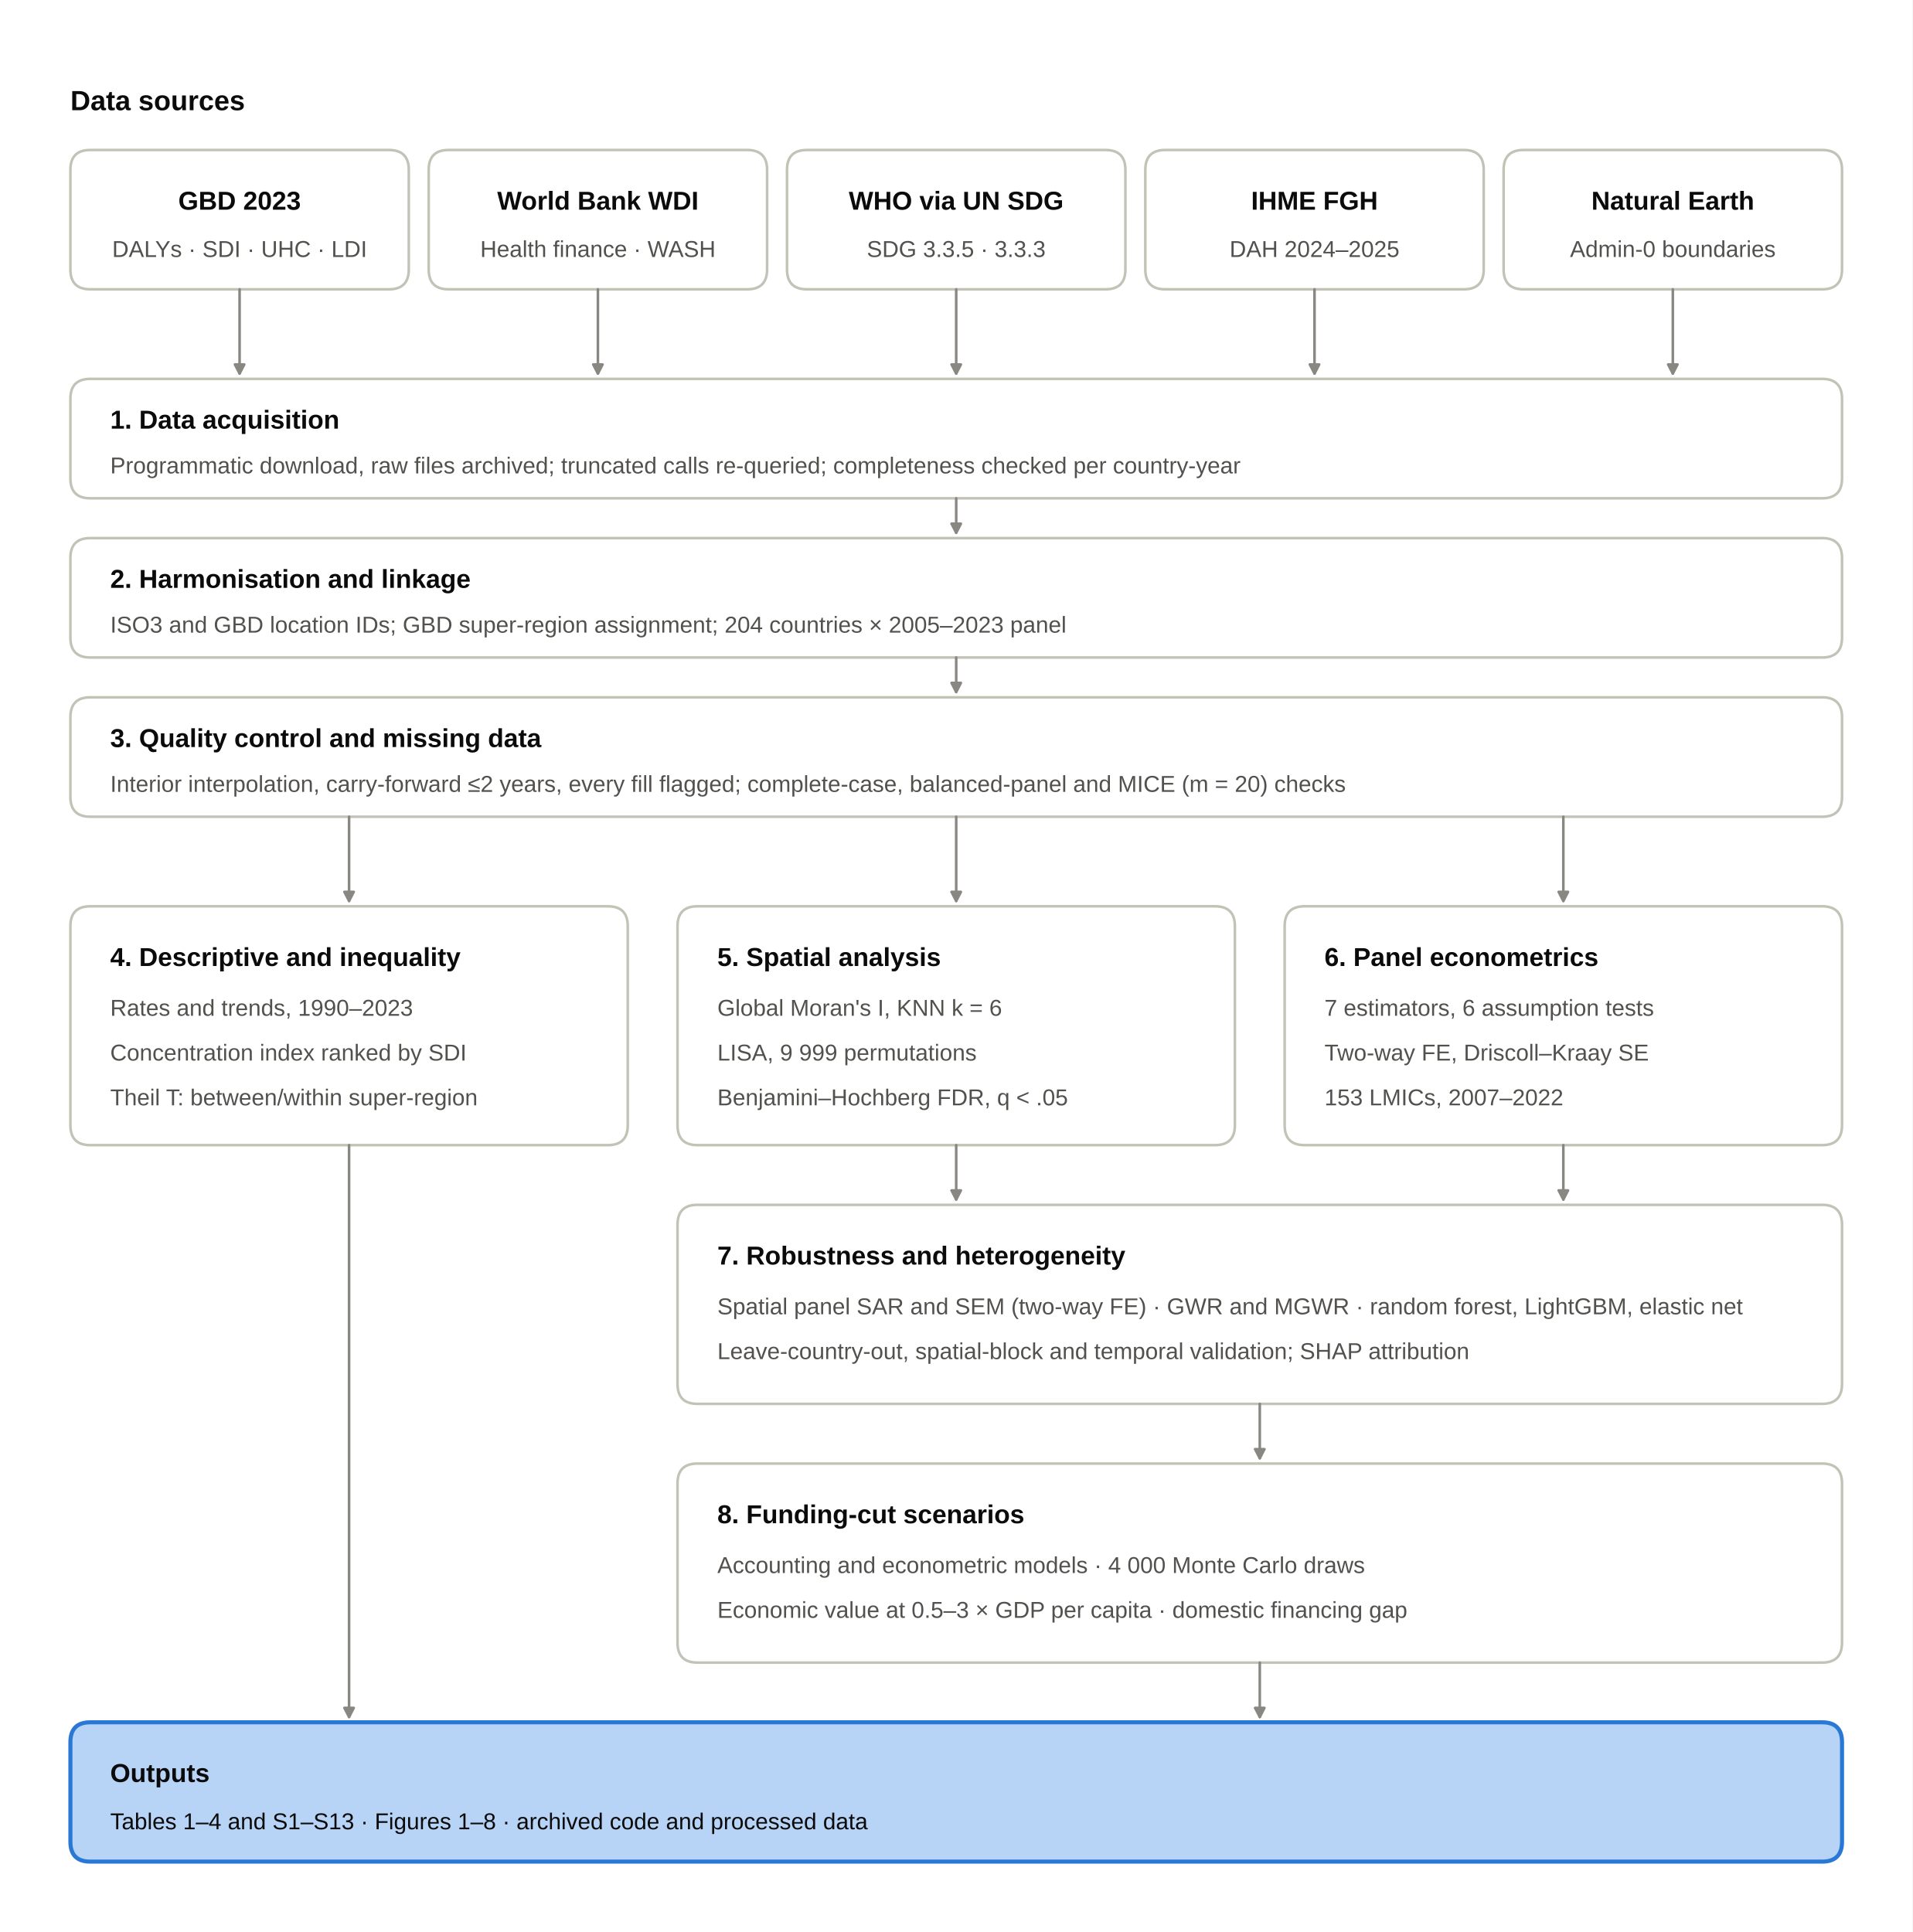
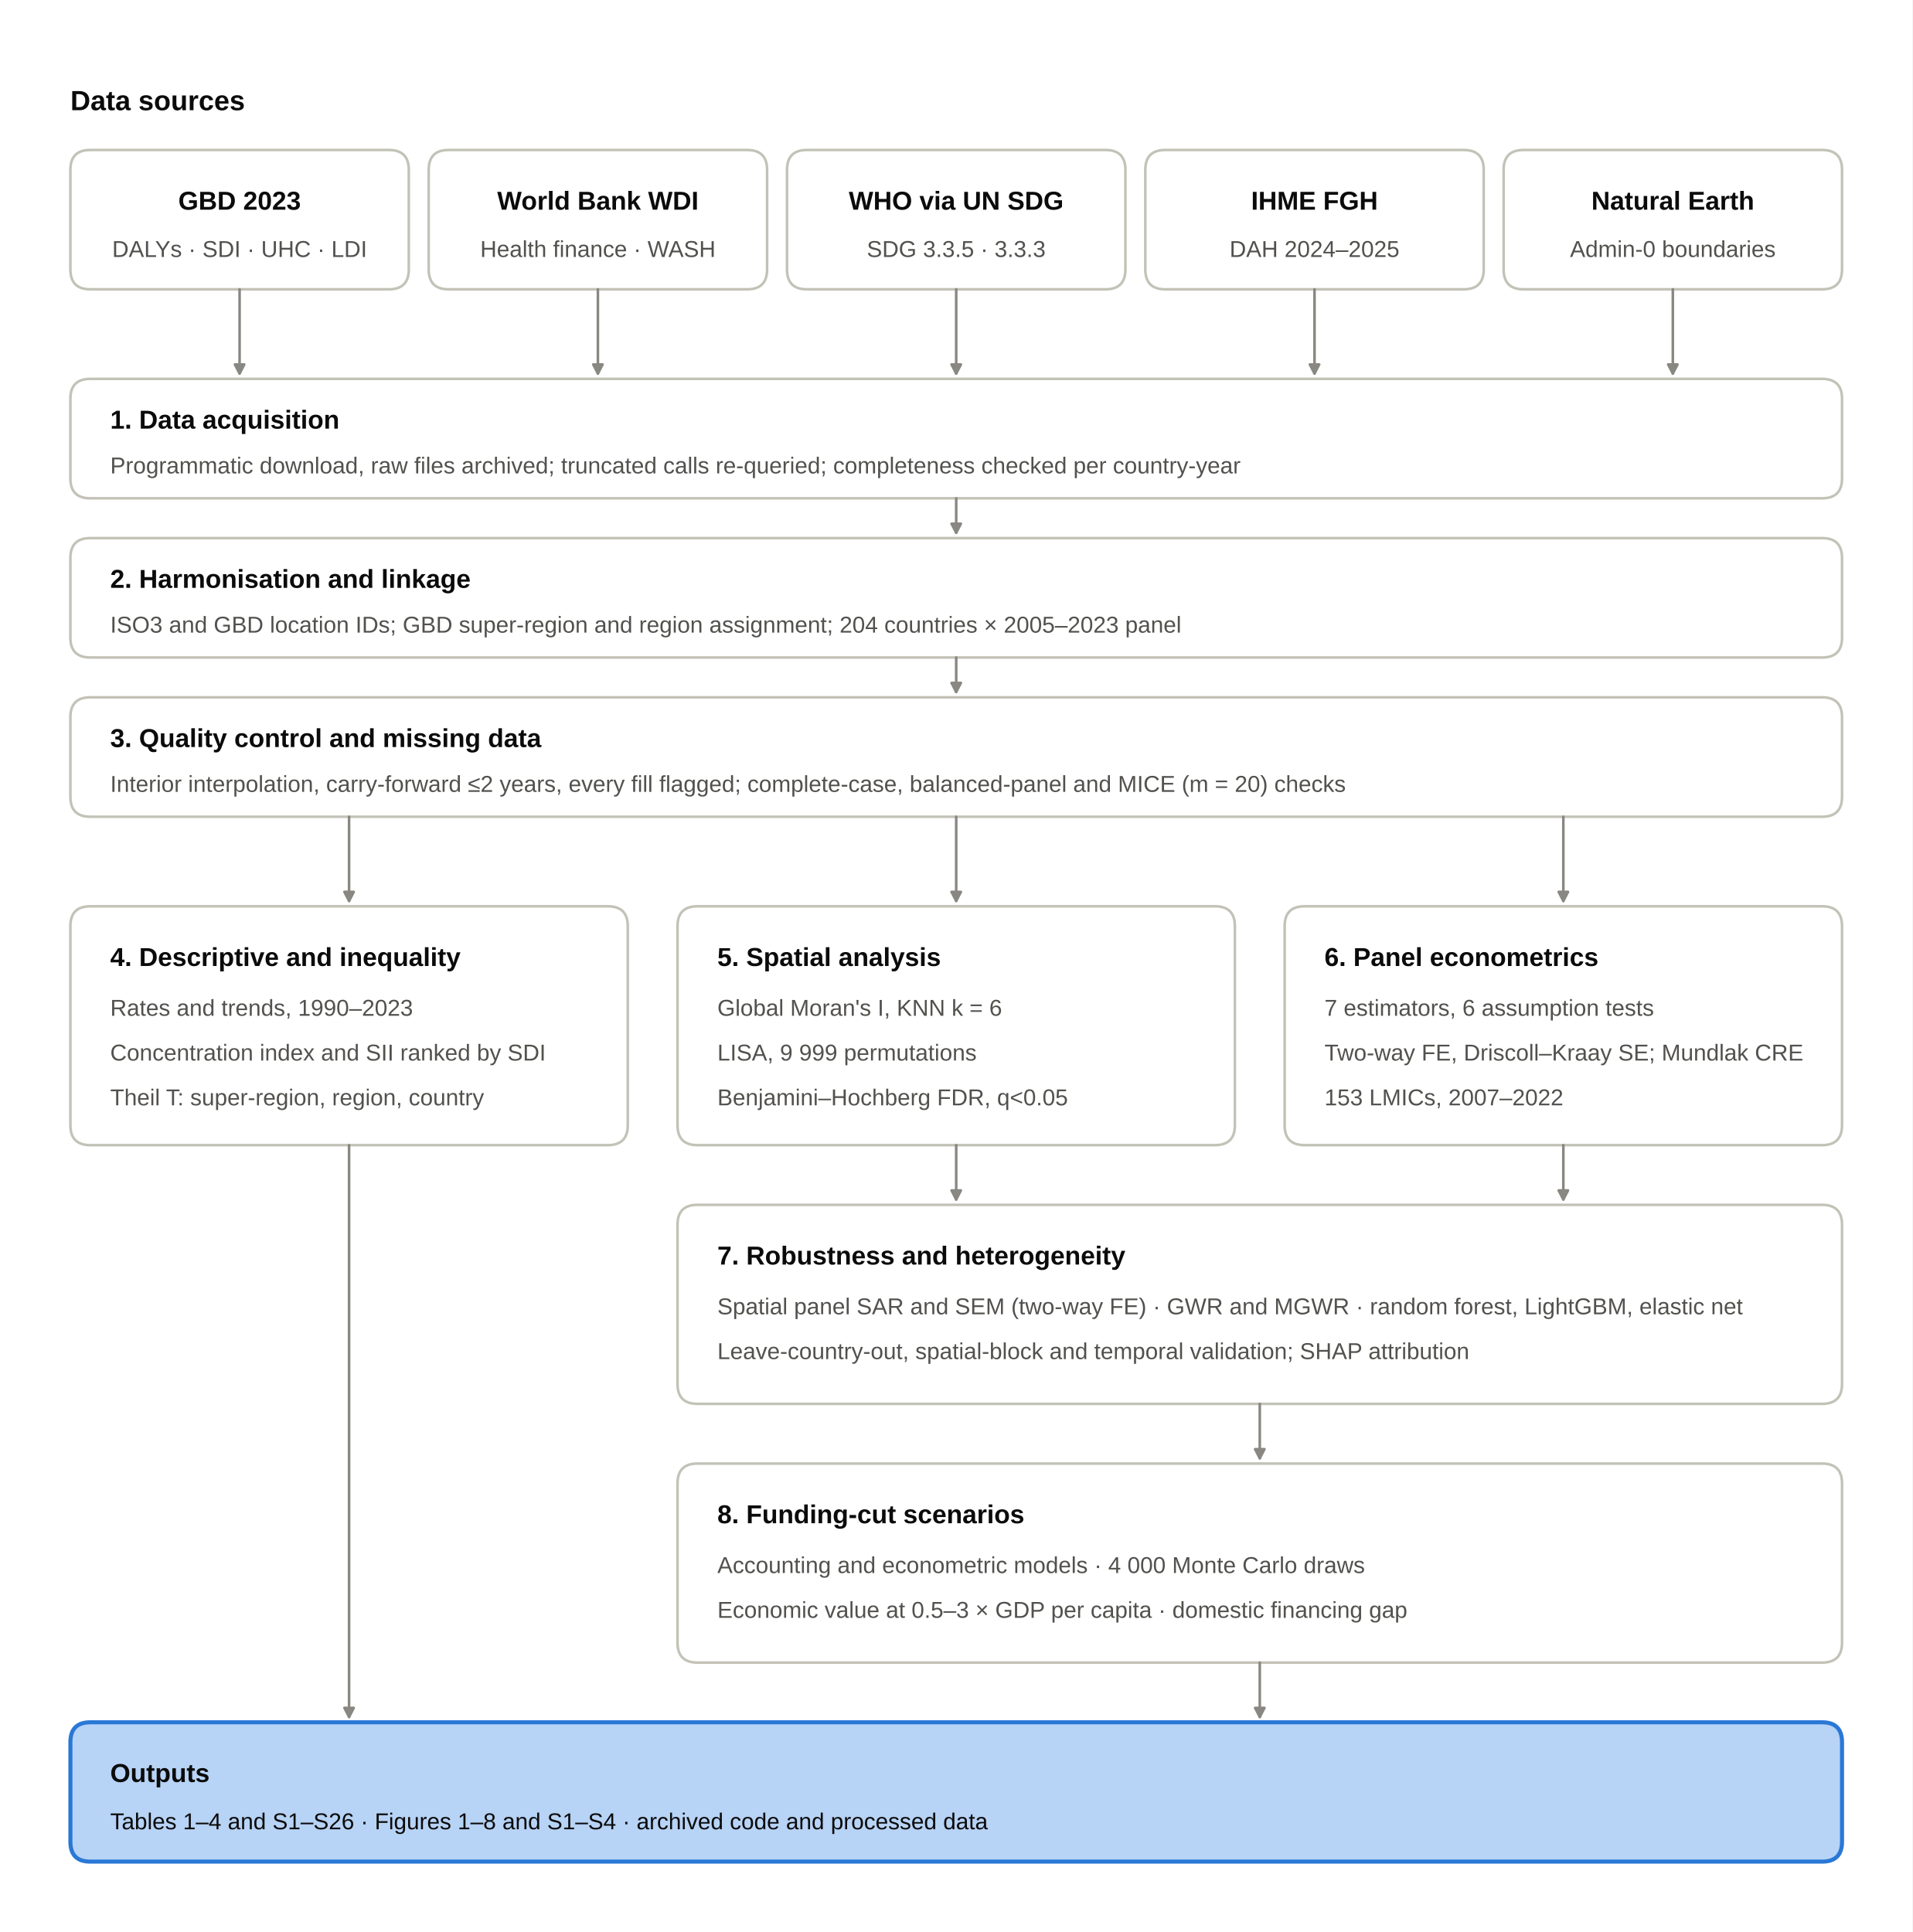
<svg xmlns="http://www.w3.org/2000/svg" width="515.996pt" height="521.367pt" viewBox="0 0 515.996 521.367" version="1.1">
  <defs>
    <style type="text/css">*{stroke-linejoin: round; stroke-linecap: butt}</style>
  </defs>
  <g id="figure_1">
    <g id="patch_1">
      <path d="M -0 521.367  L 515.996 521.367  L 515.996 0  L -0 0  z " style="fill: #ffffff" />
    </g>
    <g id="axes_1">
      <g id="patch_2">
-         <path d="M 24.364 40.476  L 104.927 40.476  Q 110.298 40.476 110.298 45.847  L 110.298 72.702  Q 110.298 78.073 104.927 78.073  L 24.364 78.073  Q 18.993 78.073 18.993 72.702  L 18.993 45.847  Q 18.993 40.476 24.364 40.476  z " clip-path="url(#p4d15d94a3b)" style="fill: #ffffff; stroke: #c3c2b7; stroke-width: 0.7; stroke-linejoin: miter" />
+         <path d="M 24.364 40.476  L 104.927 40.476  Q 110.298 40.476 110.298 45.847  L 110.298 72.702  Q 110.298 78.073 104.927 78.073  L 24.364 78.073  Q 18.993 78.073 18.993 72.702  L 18.993 45.847  Q 18.993 40.476 24.364 40.476  z " clip-path="url(#pfb3dbb3d10)" style="fill: #ffffff; stroke: #c3c2b7; stroke-width: 0.7; stroke-linejoin: miter" />
      </g>
      <g id="patch_3">
-         <path d="M 121.04 40.476  L 201.604 40.476  Q 206.974 40.476 206.974 45.847  L 206.974 72.702  Q 206.974 78.073 201.604 78.073  L 121.04 78.073  Q 115.669 78.073 115.669 72.702  L 115.669 45.847  Q 115.669 40.476 121.04 40.476  z " clip-path="url(#p4d15d94a3b)" style="fill: #ffffff; stroke: #c3c2b7; stroke-width: 0.7; stroke-linejoin: miter" />
+         <path d="M 121.04 40.476  L 201.604 40.476  Q 206.974 40.476 206.974 45.847  L 206.974 72.702  Q 206.974 78.073 201.604 78.073  L 121.04 78.073  Q 115.669 78.073 115.669 72.702  L 115.669 45.847  Q 115.669 40.476 121.04 40.476  z " clip-path="url(#pfb3dbb3d10)" style="fill: #ffffff; stroke: #c3c2b7; stroke-width: 0.7; stroke-linejoin: miter" />
      </g>
      <g id="patch_4">
-         <path d="M 217.716 40.476  L 298.28 40.476  Q 303.651 40.476 303.651 45.847  L 303.651 72.702  Q 303.651 78.073 298.28 78.073  L 217.716 78.073  Q 212.345 78.073 212.345 72.702  L 212.345 45.847  Q 212.345 40.476 217.716 40.476  z " clip-path="url(#p4d15d94a3b)" style="fill: #ffffff; stroke: #c3c2b7; stroke-width: 0.7; stroke-linejoin: miter" />
+         <path d="M 217.716 40.476  L 298.28 40.476  Q 303.651 40.476 303.651 45.847  L 303.651 72.702  Q 303.651 78.073 298.28 78.073  L 217.716 78.073  Q 212.345 78.073 212.345 72.702  L 212.345 45.847  Q 212.345 40.476 217.716 40.476  z " clip-path="url(#pfb3dbb3d10)" style="fill: #ffffff; stroke: #c3c2b7; stroke-width: 0.7; stroke-linejoin: miter" />
      </g>
      <g id="patch_5">
-         <path d="M 314.393 40.476  L 394.956 40.476  Q 400.327 40.476 400.327 45.847  L 400.327 72.702  Q 400.327 78.073 394.956 78.073  L 314.393 78.073  Q 309.022 78.073 309.022 72.702  L 309.022 45.847  Q 309.022 40.476 314.393 40.476  z " clip-path="url(#p4d15d94a3b)" style="fill: #ffffff; stroke: #c3c2b7; stroke-width: 0.7; stroke-linejoin: miter" />
+         <path d="M 314.393 40.476  L 394.956 40.476  Q 400.327 40.476 400.327 45.847  L 400.327 72.702  Q 400.327 78.073 394.956 78.073  L 314.393 78.073  Q 309.022 78.073 309.022 72.702  L 309.022 45.847  Q 309.022 40.476 314.393 40.476  z " clip-path="url(#pfb3dbb3d10)" style="fill: #ffffff; stroke: #c3c2b7; stroke-width: 0.7; stroke-linejoin: miter" />
      </g>
      <g id="patch_6">
-         <path d="M 411.069 40.476  L 491.633 40.476  Q 497.003 40.476 497.003 45.847  L 497.003 72.702  Q 497.003 78.073 491.633 78.073  L 411.069 78.073  Q 405.698 78.073 405.698 72.702  L 405.698 45.847  Q 405.698 40.476 411.069 40.476  z " clip-path="url(#p4d15d94a3b)" style="fill: #ffffff; stroke: #c3c2b7; stroke-width: 0.7; stroke-linejoin: miter" />
+         <path d="M 411.069 40.476  L 491.633 40.476  Q 497.003 40.476 497.003 45.847  L 497.003 72.702  Q 497.003 78.073 491.633 78.073  L 411.069 78.073  Q 405.698 78.073 405.698 72.702  L 405.698 45.847  Q 405.698 40.476 411.069 40.476  z " clip-path="url(#pfb3dbb3d10)" style="fill: #ffffff; stroke: #c3c2b7; stroke-width: 0.7; stroke-linejoin: miter" />
      </g>
      <g id="patch_7">
-         <path d="M 24.364 102.242  L 491.633 102.242  Q 497.003 102.242 497.003 107.613  L 497.003 129.096  Q 497.003 134.467 491.633 134.467  L 24.364 134.467  Q 18.993 134.467 18.993 129.096  L 18.993 107.613  Q 18.993 102.242 24.364 102.242  z " clip-path="url(#p4d15d94a3b)" style="fill: #ffffff; stroke: #c3c2b7; stroke-width: 0.7; stroke-linejoin: miter" />
+         <path d="M 24.364 102.242  L 491.633 102.242  Q 497.003 102.242 497.003 107.613  L 497.003 129.096  Q 497.003 134.467 491.633 134.467  L 24.364 134.467  Q 18.993 134.467 18.993 129.096  L 18.993 107.613  Q 18.993 102.242 24.364 102.242  z " clip-path="url(#pfb3dbb3d10)" style="fill: #ffffff; stroke: #c3c2b7; stroke-width: 0.7; stroke-linejoin: miter" />
      </g>
      <g id="patch_8">
-         <path d="M 24.364 145.209  L 491.633 145.209  Q 497.003 145.209 497.003 150.58  L 497.003 172.064  Q 497.003 177.434 491.633 177.434  L 24.364 177.434  Q 18.993 177.434 18.993 172.064  L 18.993 150.58  Q 18.993 145.209 24.364 145.209  z " clip-path="url(#p4d15d94a3b)" style="fill: #ffffff; stroke: #c3c2b7; stroke-width: 0.7; stroke-linejoin: miter" />
+         <path d="M 24.364 145.209  L 491.633 145.209  Q 497.003 145.209 497.003 150.58  L 497.003 172.064  Q 497.003 177.434 491.633 177.434  L 24.364 177.434  Q 18.993 177.434 18.993 172.064  L 18.993 150.58  Q 18.993 145.209 24.364 145.209  z " clip-path="url(#pfb3dbb3d10)" style="fill: #ffffff; stroke: #c3c2b7; stroke-width: 0.7; stroke-linejoin: miter" />
      </g>
      <g id="patch_9">
-         <path d="M 24.364 188.176  L 491.633 188.176  Q 497.003 188.176 497.003 193.547  L 497.003 215.031  Q 497.003 220.402 491.633 220.402  L 24.364 220.402  Q 18.993 220.402 18.993 215.031  L 18.993 193.547  Q 18.993 188.176 24.364 188.176  z " clip-path="url(#p4d15d94a3b)" style="fill: #ffffff; stroke: #c3c2b7; stroke-width: 0.7; stroke-linejoin: miter" />
+         <path d="M 24.364 188.176  L 491.633 188.176  Q 497.003 188.176 497.003 193.547  L 497.003 215.031  Q 497.003 220.402 491.633 220.402  L 24.364 220.402  Q 18.993 220.402 18.993 215.031  L 18.993 193.547  Q 18.993 188.176 24.364 188.176  z " clip-path="url(#pfb3dbb3d10)" style="fill: #ffffff; stroke: #c3c2b7; stroke-width: 0.7; stroke-linejoin: miter" />
      </g>
      <g id="patch_10">
-         <path d="M 24.364 244.571  L 164.007 244.571  Q 169.378 244.571 169.378 249.942  L 169.378 303.651  Q 169.378 309.022 164.007 309.022  L 24.364 309.022  Q 18.993 309.022 18.993 303.651  L 18.993 249.942  Q 18.993 244.571 24.364 244.571  z " clip-path="url(#p4d15d94a3b)" style="fill: #ffffff; stroke: #c3c2b7; stroke-width: 0.7; stroke-linejoin: miter" />
+         <path d="M 24.364 244.571  L 164.007 244.571  Q 169.378 244.571 169.378 249.942  L 169.378 303.651  Q 169.378 309.022 164.007 309.022  L 24.364 309.022  Q 18.993 309.022 18.993 303.651  L 18.993 249.942  Q 18.993 244.571 24.364 244.571  z " clip-path="url(#pfb3dbb3d10)" style="fill: #ffffff; stroke: #c3c2b7; stroke-width: 0.7; stroke-linejoin: miter" />
      </g>
      <g id="patch_11">
-         <path d="M 188.176 244.571  L 327.82 244.571  Q 333.191 244.571 333.191 249.942  L 333.191 303.651  Q 333.191 309.022 327.82 309.022  L 188.176 309.022  Q 182.805 309.022 182.805 303.651  L 182.805 249.942  Q 182.805 244.571 188.176 244.571  z " clip-path="url(#p4d15d94a3b)" style="fill: #ffffff; stroke: #c3c2b7; stroke-width: 0.7; stroke-linejoin: miter" />
+         <path d="M 188.176 244.571  L 327.82 244.571  Q 333.191 244.571 333.191 249.942  L 333.191 303.651  Q 333.191 309.022 327.82 309.022  L 188.176 309.022  Q 182.805 309.022 182.805 303.651  L 182.805 249.942  Q 182.805 244.571 188.176 244.571  z " clip-path="url(#pfb3dbb3d10)" style="fill: #ffffff; stroke: #c3c2b7; stroke-width: 0.7; stroke-linejoin: miter" />
      </g>
      <g id="patch_12">
-         <path d="M 351.989 244.571  L 491.633 244.571  Q 497.003 244.571 497.003 249.942  L 497.003 303.651  Q 497.003 309.022 491.633 309.022  L 351.989 309.022  Q 346.618 309.022 346.618 303.651  L 346.618 249.942  Q 346.618 244.571 351.989 244.571  z " clip-path="url(#p4d15d94a3b)" style="fill: #ffffff; stroke: #c3c2b7; stroke-width: 0.7; stroke-linejoin: miter" />
+         <path d="M 351.989 244.571  L 491.633 244.571  Q 497.003 244.571 497.003 249.942  L 497.003 303.651  Q 497.003 309.022 491.633 309.022  L 351.989 309.022  Q 346.618 309.022 346.618 303.651  L 346.618 249.942  Q 346.618 244.571 351.989 244.571  z " clip-path="url(#pfb3dbb3d10)" style="fill: #ffffff; stroke: #c3c2b7; stroke-width: 0.7; stroke-linejoin: miter" />
      </g>
      <g id="patch_13">
-         <path d="M 188.176 325.134  L 491.633 325.134  Q 497.003 325.134 497.003 330.505  L 497.003 373.473  Q 497.003 378.844 491.633 378.844  L 188.176 378.844  Q 182.805 378.844 182.805 373.473  L 182.805 330.505  Q 182.805 325.134 188.176 325.134  z " clip-path="url(#p4d15d94a3b)" style="fill: #ffffff; stroke: #c3c2b7; stroke-width: 0.7; stroke-linejoin: miter" />
+         <path d="M 188.176 325.134  L 491.633 325.134  Q 497.003 325.134 497.003 330.505  L 497.003 373.473  Q 497.003 378.844 491.633 378.844  L 188.176 378.844  Q 182.805 378.844 182.805 373.473  L 182.805 330.505  Q 182.805 325.134 188.176 325.134  z " clip-path="url(#pfb3dbb3d10)" style="fill: #ffffff; stroke: #c3c2b7; stroke-width: 0.7; stroke-linejoin: miter" />
      </g>
      <g id="patch_14">
-         <path d="M 188.176 394.956  L 491.633 394.956  Q 497.003 394.956 497.003 400.327  L 497.003 443.294  Q 497.003 448.665 491.633 448.665  L 188.176 448.665  Q 182.805 448.665 182.805 443.294  L 182.805 400.327  Q 182.805 394.956 188.176 394.956  z " clip-path="url(#p4d15d94a3b)" style="fill: #ffffff; stroke: #c3c2b7; stroke-width: 0.7; stroke-linejoin: miter" />
+         <path d="M 188.176 394.956  L 491.633 394.956  Q 497.003 394.956 497.003 400.327  L 497.003 443.294  Q 497.003 448.665 491.633 448.665  L 188.176 448.665  Q 182.805 448.665 182.805 443.294  L 182.805 400.327  Q 182.805 394.956 188.176 394.956  z " clip-path="url(#pfb3dbb3d10)" style="fill: #ffffff; stroke: #c3c2b7; stroke-width: 0.7; stroke-linejoin: miter" />
      </g>
      <g id="patch_15">
-         <path d="M 24.364 464.778  L 491.633 464.778  Q 497.003 464.778 497.003 470.149  L 497.003 497.003  Q 497.003 502.374 491.633 502.374  L 24.364 502.374  Q 18.993 502.374 18.993 497.003  L 18.993 470.149  Q 18.993 464.778 24.364 464.778  z " clip-path="url(#p4d15d94a3b)" style="fill: #b7d3f6; stroke: #2a78d6; stroke-width: 1.1; stroke-linejoin: miter" />
+         <path d="M 24.364 464.778  L 491.633 464.778  Q 497.003 464.778 497.003 470.149  L 497.003 497.003  Q 497.003 502.374 491.633 502.374  L 24.364 502.374  Q 18.993 502.374 18.993 497.003  L 18.993 470.149  Q 18.993 464.778 24.364 464.778  z " clip-path="url(#pfb3dbb3d10)" style="fill: #b7d3f6; stroke: #2a78d6; stroke-width: 1.1; stroke-linejoin: miter" />
      </g>
      <g id="text_1">
        <text style="font-weight: 700; font-size: 7px; font-family: 'Liberation Sans'; text-anchor: middle; fill: #0b0b0b" x="64.645" y="56.589" transform="rotate(-0 64.64544 56.58908)">GBD 2023</text>
      </g>
      <g id="text_2">
        <text style="font-size: 6.2px; font-family: 'Liberation Sans'; text-anchor: middle; fill: #52514e" x="64.645" y="69.345" transform="rotate(-0 64.64544 69.34498)">DALYs · SDI · UHC · LDI</text>
      </g>
      <g id="patch_16">
        <path d="M 64.645 78.073  Q 64.645 89.822 64.645 100.805  " style="fill: none; stroke: #898781; stroke-width: 0.7; stroke-linecap: round" />
        <path d="M 65.905 98.355  L 64.645 100.805  L 63.385 98.355  z " style="fill: #898781; stroke: #898781; stroke-width: 0.7; stroke-linecap: round" />
      </g>
      <g id="text_3">
        <text style="font-weight: 700; font-size: 7px; font-family: 'Liberation Sans'; text-anchor: middle; fill: #0b0b0b" x="161.322" y="56.589" transform="rotate(-0 161.3218 56.58908)">World Bank WDI</text>
      </g>
      <g id="text_4">
        <text style="font-size: 6.2px; font-family: 'Liberation Sans'; text-anchor: middle; fill: #52514e" x="161.322" y="69.345" transform="rotate(-0 161.3218 69.34498)">Health finance · WASH</text>
      </g>
      <g id="patch_17">
        <path d="M 161.322 78.073  Q 161.322 89.822 161.322 100.805  " style="fill: none; stroke: #898781; stroke-width: 0.7; stroke-linecap: round" />
        <path d="M 162.582 98.355  L 161.322 100.805  L 160.062 98.355  z " style="fill: #898781; stroke: #898781; stroke-width: 0.7; stroke-linecap: round" />
      </g>
      <g id="text_5">
        <text style="font-weight: 700; font-size: 7px; font-family: 'Liberation Sans'; text-anchor: middle; fill: #0b0b0b" x="257.998" y="56.589" transform="rotate(-0 257.9981 56.58908)">WHO via UN SDG</text>
      </g>
      <g id="text_6">
        <text style="font-size: 6.2px; font-family: 'Liberation Sans'; text-anchor: middle; fill: #52514e" x="257.998" y="69.345" transform="rotate(-0 257.9981 69.34498)">SDG 3.3.5 · 3.3.3</text>
      </g>
      <g id="patch_18">
        <path d="M 257.998 78.073  Q 257.998 89.822 257.998 100.805  " style="fill: none; stroke: #898781; stroke-width: 0.7; stroke-linecap: round" />
        <path d="M 259.258 98.355  L 257.998 100.805  L 256.738 98.355  z " style="fill: #898781; stroke: #898781; stroke-width: 0.7; stroke-linecap: round" />
      </g>
      <g id="text_7">
        <text style="font-weight: 700; font-size: 7px; font-family: 'Liberation Sans'; text-anchor: middle; fill: #0b0b0b" x="354.674" y="56.589" transform="rotate(-0 354.6744 56.58908)">IHME FGH</text>
      </g>
      <g id="text_8">
        <text style="font-size: 6.2px; font-family: 'Liberation Sans'; text-anchor: middle; fill: #52514e" x="354.674" y="69.345" transform="rotate(-0 354.6744 69.34498)">DAH 2024–2025</text>
      </g>
      <g id="patch_19">
        <path d="M 354.674 78.073  Q 354.674 89.822 354.674 100.805  " style="fill: none; stroke: #898781; stroke-width: 0.7; stroke-linecap: round" />
        <path d="M 355.934 98.355  L 354.674 100.805  L 353.414 98.355  z " style="fill: #898781; stroke: #898781; stroke-width: 0.7; stroke-linecap: round" />
      </g>
      <g id="text_9">
        <text style="font-weight: 700; font-size: 7px; font-family: 'Liberation Sans'; text-anchor: middle; fill: #0b0b0b" x="451.351" y="56.589" transform="rotate(-0 451.3508 56.58908)">Natural Earth</text>
      </g>
      <g id="text_10">
        <text style="font-size: 6.2px; font-family: 'Liberation Sans'; text-anchor: middle; fill: #52514e" x="451.351" y="69.345" transform="rotate(-0 451.3508 69.34498)">Admin-0 boundaries</text>
      </g>
      <g id="patch_20">
        <path d="M 451.351 78.073  Q 451.351 89.822 451.351 100.805  " style="fill: none; stroke: #898781; stroke-width: 0.7; stroke-linecap: round" />
        <path d="M 452.611 98.355  L 451.351 100.805  L 450.091 98.355  z " style="fill: #898781; stroke: #898781; stroke-width: 0.7; stroke-linecap: round" />
      </g>
      <g id="text_11">
        <text style="font-weight: 700; font-size: 7.5px; font-family: 'Liberation Sans'; text-anchor: start; fill: #0b0b0b" x="18.993" y="29.735" transform="rotate(-0 18.99272 29.73454)">Data sources</text>
      </g>
      <g id="text_12">
        <text style="font-weight: 700; font-size: 7px; font-family: 'Liberation Sans'; text-anchor: start; fill: #0b0b0b" x="29.735" y="115.669" transform="rotate(-0 29.73454 115.6691)">1. Data acquisition</text>
      </g>
      <g id="text_13">
        <text style="font-size: 6.2px; font-family: 'Liberation Sans'; text-anchor: start; fill: #52514e" x="29.735" y="127.754" transform="rotate(-0 29.73454 127.7536)">Programmatic download, raw files archived; truncated calls re-queried; completeness checked per country-year</text>
      </g>
      <g id="text_14">
        <text style="font-weight: 700; font-size: 7px; font-family: 'Liberation Sans'; text-anchor: start; fill: #0b0b0b" x="29.735" y="158.636" transform="rotate(-0 29.73454 158.6363)">2. Harmonisation and linkage</text>
      </g>
      <g id="text_15">
-         <text style="font-size: 6.2px; font-family: 'Liberation Sans'; text-anchor: start; fill: #52514e" x="29.735" y="170.721" transform="rotate(-0 29.73454 170.7209)">ISO3 and GBD location IDs; GBD super-region assignment; 204 countries × 2005–2023 panel</text>
+         <text style="font-size: 6.2px; font-family: 'Liberation Sans'; text-anchor: start; fill: #52514e" x="29.735" y="170.721" transform="rotate(-0 29.73454 170.7209)">ISO3 and GBD location IDs; GBD super-region and region assignment; 204 countries × 2005–2023 panel</text>
      </g>
      <g id="text_16">
        <text style="font-weight: 700; font-size: 7px; font-family: 'Liberation Sans'; text-anchor: start; fill: #0b0b0b" x="29.735" y="201.604" transform="rotate(-0 29.73454 201.6036)">3. Quality control and missing data</text>
      </g>
      <g id="text_17">
        <text style="font-size: 6.2px; font-family: 'Liberation Sans'; text-anchor: start; fill: #52514e" x="29.735" y="213.688" transform="rotate(-0 29.73454 213.6881)">Interior interpolation, carry-forward ≤2 years, every fill flagged; complete-case, balanced-panel and MICE (m = 20) checks</text>
      </g>
      <g id="patch_21">
        <path d="M 257.998 134.467  Q 257.998 139.502 257.998 143.772  " style="fill: none; stroke: #898781; stroke-width: 0.7; stroke-linecap: round" />
        <path d="M 259.258 141.322  L 257.998 143.772  L 256.738 141.322  z " style="fill: #898781; stroke: #898781; stroke-width: 0.7; stroke-linecap: round" />
      </g>
      <g id="patch_22">
        <path d="M 257.998 177.434  Q 257.998 182.47 257.998 186.74  " style="fill: none; stroke: #898781; stroke-width: 0.7; stroke-linecap: round" />
        <path d="M 259.258 184.29  L 257.998 186.74  L 256.738 184.29  z " style="fill: #898781; stroke: #898781; stroke-width: 0.7; stroke-linecap: round" />
      </g>
      <g id="text_18">
        <text style="font-weight: 700; font-size: 7px; font-family: 'Liberation Sans'; text-anchor: start; fill: #0b0b0b" x="29.735" y="260.684" transform="rotate(-0 29.73454 260.6836)">4. Descriptive and inequality</text>
      </g>
      <g id="text_19">
        <text style="font-size: 6.2px; font-family: 'Liberation Sans'; text-anchor: start; fill: #52514e" x="29.735" y="274.111" transform="rotate(-0 29.73454 274.1108)">Rates and trends, 1990–2023</text>
      </g>
      <g id="text_20">
-         <text style="font-size: 6.2px; font-family: 'Liberation Sans'; text-anchor: start; fill: #52514e" x="29.735" y="286.195" transform="rotate(-0 29.73454 286.1954)">Concentration index ranked by SDI</text>
+         <text style="font-size: 6.2px; font-family: 'Liberation Sans'; text-anchor: start; fill: #52514e" x="29.735" y="286.195" transform="rotate(-0 29.73454 286.1954)">Concentration index and SII ranked by SDI</text>
      </g>
      <g id="text_21">
-         <text style="font-size: 6.2px; font-family: 'Liberation Sans'; text-anchor: start; fill: #52514e" x="29.735" y="298.28" transform="rotate(-0 29.73454 298.2799)">Theil T: between/within super-region</text>
+         <text style="font-size: 6.2px; font-family: 'Liberation Sans'; text-anchor: start; fill: #52514e" x="29.735" y="298.28" transform="rotate(-0 29.73454 298.2799)">Theil T: super-region, region, country</text>
      </g>
      <g id="patch_23">
        <path d="M 94.185 220.402  Q 94.185 232.151 94.185 243.134  " style="fill: none; stroke: #898781; stroke-width: 0.7; stroke-linecap: round" />
        <path d="M 95.445 240.684  L 94.185 243.134  L 92.925 240.684  z " style="fill: #898781; stroke: #898781; stroke-width: 0.7; stroke-linecap: round" />
      </g>
      <g id="text_22">
        <text style="font-weight: 700; font-size: 7px; font-family: 'Liberation Sans'; text-anchor: start; fill: #0b0b0b" x="193.547" y="260.684" transform="rotate(-0 193.5472 260.6836)">5. Spatial analysis</text>
      </g>
      <g id="text_23">
        <text style="font-size: 6.2px; font-family: 'Liberation Sans'; text-anchor: start; fill: #52514e" x="193.547" y="274.111" transform="rotate(-0 193.5472 274.1108)">Global Moran's I, KNN k = 6</text>
      </g>
      <g id="text_24">
        <text style="font-size: 6.2px; font-family: 'Liberation Sans'; text-anchor: start; fill: #52514e" x="193.547" y="286.195" transform="rotate(-0 193.5472 286.1954)">LISA, 9 999 permutations</text>
      </g>
      <g id="text_25">
-         <text style="font-size: 6.2px; font-family: 'Liberation Sans'; text-anchor: start; fill: #52514e" x="193.547" y="298.28" transform="rotate(-0 193.5472 298.2799)">Benjamini–Hochberg FDR, q &lt; .05</text>
+         <text style="font-size: 6.2px; font-family: 'Liberation Sans'; text-anchor: start; fill: #52514e" x="193.547" y="298.28" transform="rotate(-0 193.5472 298.2799)">Benjamini–Hochberg FDR, q&lt;0.05</text>
      </g>
      <g id="patch_24">
        <path d="M 257.998 220.402  Q 257.998 232.151 257.998 243.134  " style="fill: none; stroke: #898781; stroke-width: 0.7; stroke-linecap: round" />
        <path d="M 259.258 240.684  L 257.998 243.134  L 256.738 240.684  z " style="fill: #898781; stroke: #898781; stroke-width: 0.7; stroke-linecap: round" />
      </g>
      <g id="text_26">
        <text style="font-weight: 700; font-size: 7px; font-family: 'Liberation Sans'; text-anchor: start; fill: #0b0b0b" x="357.36" y="260.684" transform="rotate(-0 357.3599 260.6836)">6. Panel econometrics</text>
      </g>
      <g id="text_27">
        <text style="font-size: 6.2px; font-family: 'Liberation Sans'; text-anchor: start; fill: #52514e" x="357.36" y="274.111" transform="rotate(-0 357.3599 274.1108)">7 estimators, 6 assumption tests</text>
      </g>
      <g id="text_28">
-         <text style="font-size: 6.2px; font-family: 'Liberation Sans'; text-anchor: start; fill: #52514e" x="357.36" y="286.195" transform="rotate(-0 357.3599 286.1954)">Two-way FE, Driscoll–Kraay SE</text>
+         <text style="font-size: 6.2px; font-family: 'Liberation Sans'; text-anchor: start; fill: #52514e" x="357.36" y="286.195" transform="rotate(-0 357.3599 286.1954)">Two-way FE, Driscoll–Kraay SE; Mundlak CRE</text>
      </g>
      <g id="text_29">
        <text style="font-size: 6.2px; font-family: 'Liberation Sans'; text-anchor: start; fill: #52514e" x="357.36" y="298.28" transform="rotate(-0 357.3599 298.2799)">153 LMICs, 2007–2022</text>
      </g>
      <g id="patch_25">
        <path d="M 421.811 220.402  Q 421.811 232.151 421.811 243.134  " style="fill: none; stroke: #898781; stroke-width: 0.7; stroke-linecap: round" />
        <path d="M 423.071 240.684  L 421.811 243.134  L 420.551 240.684  z " style="fill: #898781; stroke: #898781; stroke-width: 0.7; stroke-linecap: round" />
      </g>
      <g id="text_30">
        <text style="font-weight: 700; font-size: 7px; font-family: 'Liberation Sans'; text-anchor: start; fill: #0b0b0b" x="193.547" y="341.247" transform="rotate(-0 193.5472 341.2472)">7. Robustness and heterogeneity</text>
      </g>
      <g id="text_31">
        <text style="font-size: 6.2px; font-family: 'Liberation Sans'; text-anchor: start; fill: #52514e" x="193.547" y="354.674" transform="rotate(-0 193.5472 354.6744)">Spatial panel SAR and SEM (two-way FE) · GWR and MGWR · random forest, LightGBM, elastic net</text>
      </g>
      <g id="text_32">
        <text style="font-size: 6.2px; font-family: 'Liberation Sans'; text-anchor: start; fill: #52514e" x="193.547" y="366.759" transform="rotate(-0 193.5472 366.759)">Leave-country-out, spatial-block and temporal validation; SHAP attribution</text>
      </g>
      <g id="text_33">
        <text style="font-weight: 700; font-size: 7px; font-family: 'Liberation Sans'; text-anchor: start; fill: #0b0b0b" x="193.547" y="411.069" transform="rotate(-0 193.5472 411.069)">8. Funding-cut scenarios</text>
      </g>
      <g id="text_34">
        <text style="font-size: 6.2px; font-family: 'Liberation Sans'; text-anchor: start; fill: #52514e" x="193.547" y="424.496" transform="rotate(-0 193.5472 424.4962)">Accounting and econometric models · 4 000 Monte Carlo draws</text>
      </g>
      <g id="text_35">
        <text style="font-size: 6.2px; font-family: 'Liberation Sans'; text-anchor: start; fill: #52514e" x="193.547" y="436.581" transform="rotate(-0 193.5472 436.5808)">Economic value at 0.5–3 × GDP per capita · domestic financing gap</text>
      </g>
      <g id="patch_26">
        <path d="M 257.998 309.022  Q 257.998 316.742 257.998 323.698  " style="fill: none; stroke: #898781; stroke-width: 0.7; stroke-linecap: round" />
        <path d="M 259.258 321.248  L 257.998 323.698  L 256.738 321.248  z " style="fill: #898781; stroke: #898781; stroke-width: 0.7; stroke-linecap: round" />
      </g>
      <g id="patch_27">
        <path d="M 421.811 309.022  Q 421.811 316.742 421.811 323.698  " style="fill: none; stroke: #898781; stroke-width: 0.7; stroke-linecap: round" />
        <path d="M 423.071 321.248  L 421.811 323.698  L 420.551 321.248  z " style="fill: #898781; stroke: #898781; stroke-width: 0.7; stroke-linecap: round" />
      </g>
      <g id="patch_28">
        <path d="M 339.904 378.844  Q 339.904 386.564 339.904 393.52  " style="fill: none; stroke: #898781; stroke-width: 0.7; stroke-linecap: round" />
        <path d="M 341.164 391.07  L 339.904 393.52  L 338.644 391.07  z " style="fill: #898781; stroke: #898781; stroke-width: 0.7; stroke-linecap: round" />
      </g>
      <g id="text_36">
        <text style="font-weight: 700; font-size: 7px; font-family: 'Liberation Sans'; text-anchor: start; fill: #0b0b0b" x="29.735" y="480.891" transform="rotate(-0 29.73454 480.8908)">Outputs</text>
      </g>
      <g id="text_37">
-         <text style="font-size: 6.2px; font-family: 'Liberation Sans'; text-anchor: start; fill: #0b0b0b" x="29.735" y="493.647" transform="rotate(-0 29.73454 493.6467)">Tables 1–4 and S1–S13 · Figures 1–8 · archived code and processed data</text>
+         <text style="font-size: 6.2px; font-family: 'Liberation Sans'; text-anchor: start; fill: #0b0b0b" x="29.735" y="493.647" transform="rotate(-0 29.73454 493.6467)">Tables 1–4 and S1–S26 · Figures 1–8 and S1–S4 · archived code and processed data</text>
      </g>
      <g id="patch_29">
        <path d="M 94.185 309.022  Q 94.185 386.564 94.185 463.341  " style="fill: none; stroke: #898781; stroke-width: 0.7; stroke-linecap: round" />
        <path d="M 95.445 460.891  L 94.185 463.341  L 92.925 460.891  z " style="fill: #898781; stroke: #898781; stroke-width: 0.7; stroke-linecap: round" />
      </g>
      <g id="patch_30">
        <path d="M 339.904 448.665  Q 339.904 456.386 339.904 463.341  " style="fill: none; stroke: #898781; stroke-width: 0.7; stroke-linecap: round" />
        <path d="M 341.164 460.891  L 339.904 463.341  L 338.644 460.891  z " style="fill: #898781; stroke: #898781; stroke-width: 0.7; stroke-linecap: round" />
      </g>
    </g>
  </g>
  <defs>
-     <clipPath id="p4d15d94a3b">
+     <clipPath id="pfb3dbb3d10">
      <rect x="2.88" y="2.88" width="510.236" height="515.607" />
    </clipPath>
  </defs>
</svg>
